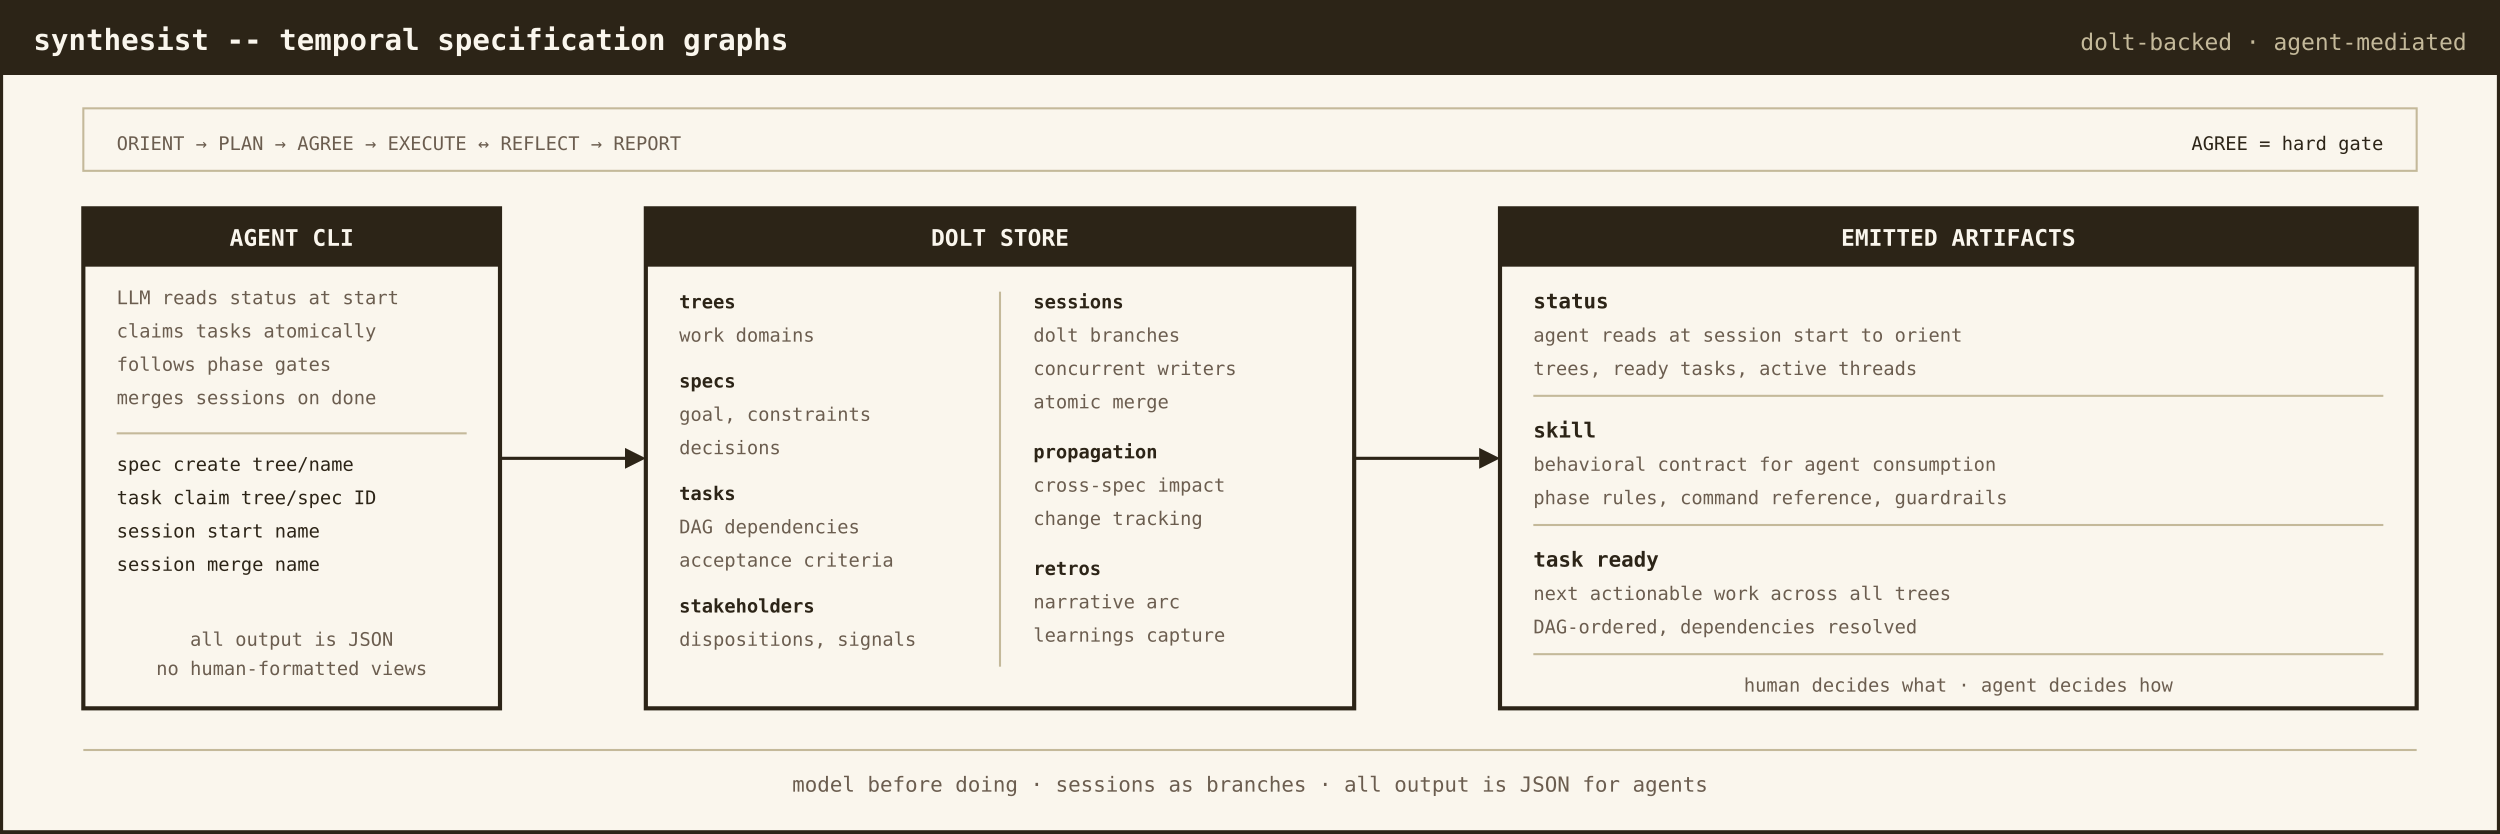
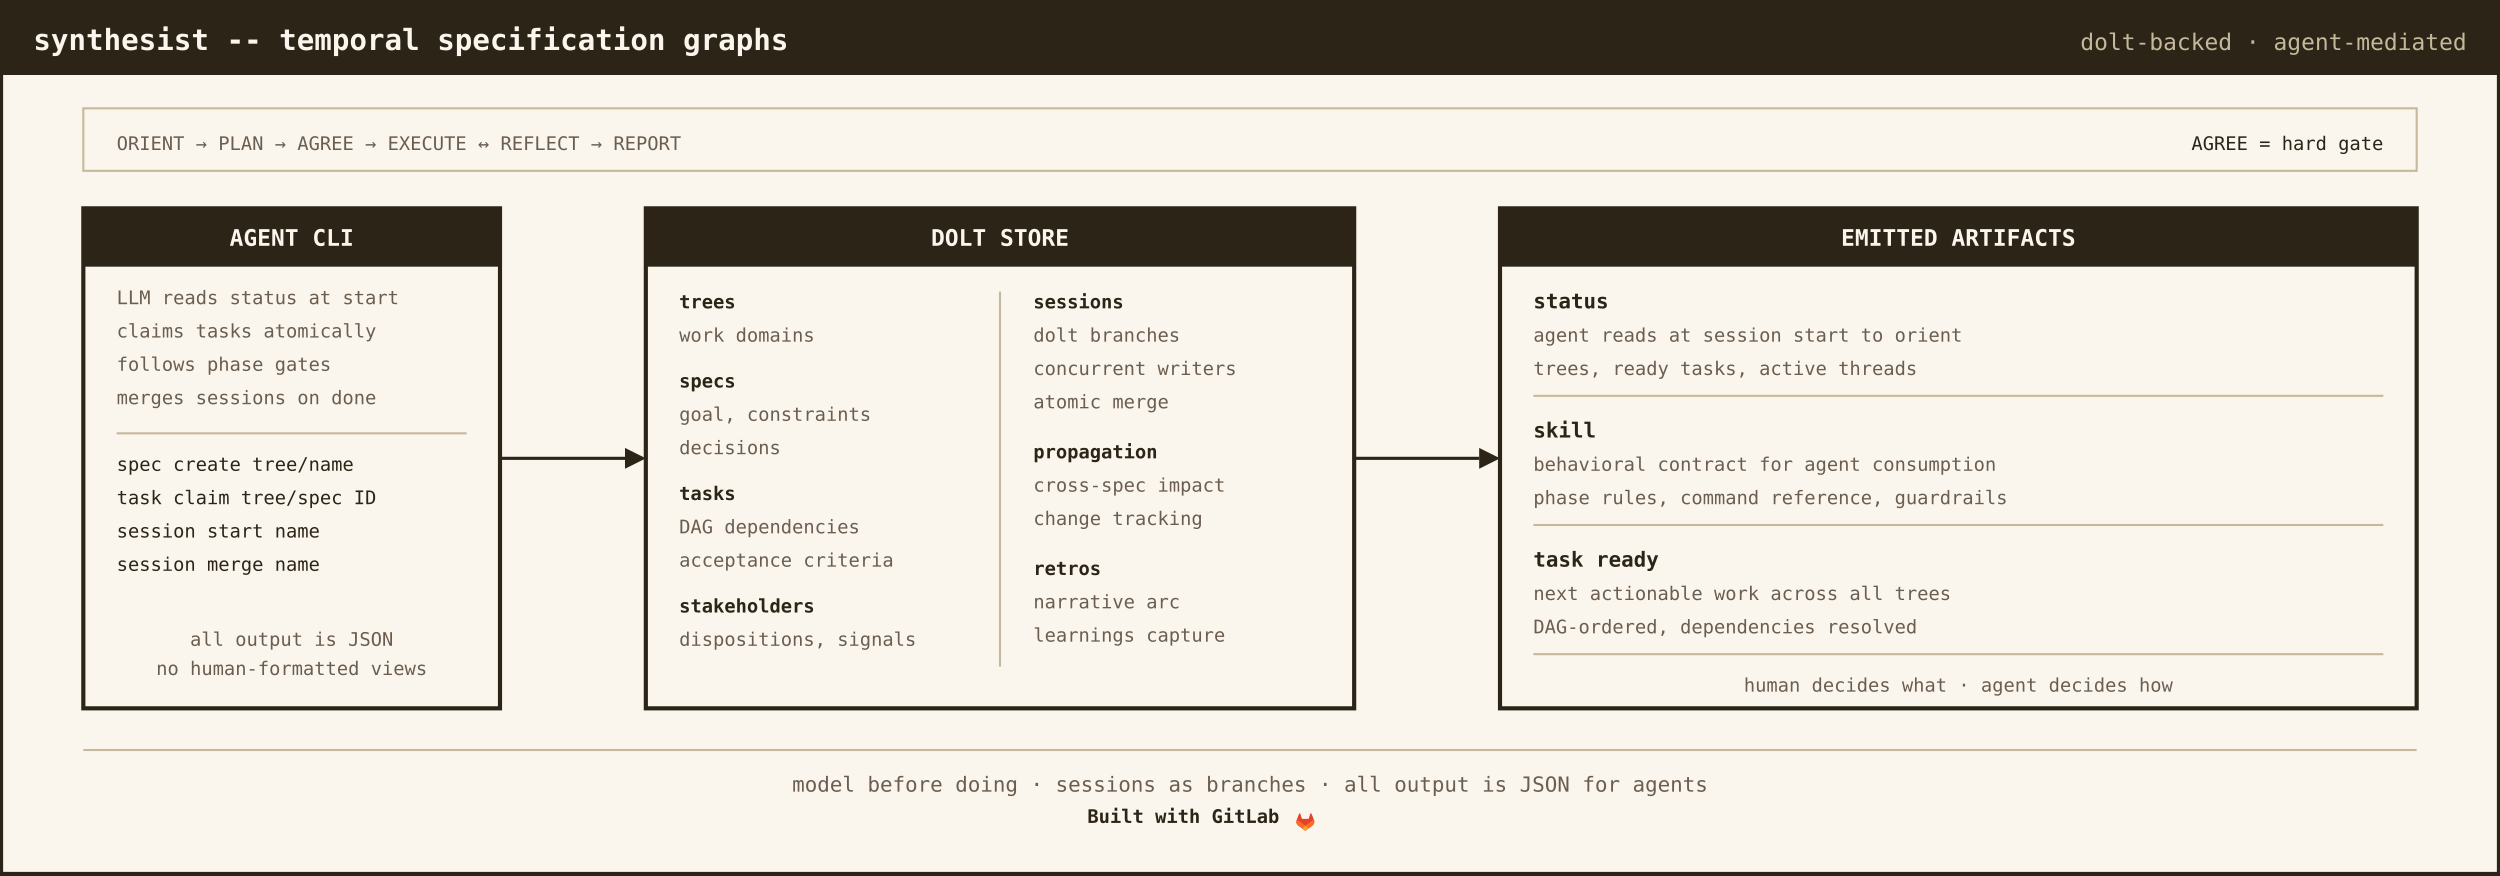
- <svg xmlns="http://www.w3.org/2000/svg" viewBox="0 0 1200 400">
-   <rect x="0" y="0" width="1200" height="400" fill="#faf6ed" stroke="#2c2417" stroke-width="3" />
+ <svg xmlns="http://www.w3.org/2000/svg" viewBox="0 0 1200 420">
+   <rect x="0" y="0" width="1200" height="420" fill="#faf6ed" stroke="#2c2417" stroke-width="3" />
  <rect x="0" y="0" width="1200" height="36" fill="#2c2417" />
  <text x="16" y="24" font-family="'IBM Plex Mono', monospace" font-size="14" fill="#faf6ed" font-weight="bold">synthesist -- temporal specification graphs</text>
  <text x="1184" y="24" font-family="'IBM Plex Mono', monospace" font-size="11" fill="#c4b99a" text-anchor="end">dolt-backed · agent-mediated</text>
  <rect x="40" y="52" width="1120" height="30" fill="none" stroke="#c4b99a" stroke-width="1" />
  <text x="56" y="72" font-family="'IBM Plex Mono', monospace" font-size="9" fill="#6b5d4f">ORIENT → PLAN → AGREE → EXECUTE ↔ REFLECT → REPORT</text>
  <text x="1144" y="72" font-family="'IBM Plex Mono', monospace" font-size="9" fill="#2c2417" text-anchor="end">AGREE = hard gate</text>
  <rect x="40" y="100" width="200" height="240" fill="none" stroke="#2c2417" stroke-width="2" />
  <rect x="40" y="100" width="200" height="28" fill="#2c2417" />
  <text x="140" y="118" font-family="'IBM Plex Mono', monospace" font-size="11" fill="#faf6ed" text-anchor="middle" font-weight="bold">AGENT CLI</text>
  <text x="56" y="146" font-family="'IBM Plex Mono', monospace" font-size="9" fill="#6b5d4f">LLM reads status at start</text>
  <text x="56" y="162" font-family="'IBM Plex Mono', monospace" font-size="9" fill="#6b5d4f">claims tasks atomically</text>
  <text x="56" y="178" font-family="'IBM Plex Mono', monospace" font-size="9" fill="#6b5d4f">follows phase gates</text>
  <text x="56" y="194" font-family="'IBM Plex Mono', monospace" font-size="9" fill="#6b5d4f">merges sessions on done</text>
  <line x1="56" y1="208" x2="224" y2="208" stroke="#c4b99a" stroke-width="1" />
  <text x="56" y="226" font-family="'IBM Plex Mono', monospace" font-size="9" fill="#2c2417">spec create tree/name</text>
  <text x="56" y="242" font-family="'IBM Plex Mono', monospace" font-size="9" fill="#2c2417">task claim tree/spec ID</text>
  <text x="56" y="258" font-family="'IBM Plex Mono', monospace" font-size="9" fill="#2c2417">session start name</text>
  <text x="56" y="274" font-family="'IBM Plex Mono', monospace" font-size="9" fill="#2c2417">session merge name</text>
  <text x="140" y="310" font-family="'IBM Plex Mono', monospace" font-size="9" fill="#6b5d4f" text-anchor="middle">all output is JSON</text>
  <text x="140" y="324" font-family="'IBM Plex Mono', monospace" font-size="9" fill="#6b5d4f" text-anchor="middle">no human-formatted views</text>
  <line x1="240" y1="220" x2="300" y2="220" stroke="#2c2417" stroke-width="1.5" />
  <polygon points="300,215 310,220 300,225" fill="#2c2417" />
  <rect x="310" y="100" width="340" height="240" fill="none" stroke="#2c2417" stroke-width="2" />
  <rect x="310" y="100" width="340" height="28" fill="#2c2417" />
  <text x="480" y="118" font-family="'IBM Plex Mono', monospace" font-size="11" fill="#faf6ed" text-anchor="middle" font-weight="bold">DOLT STORE</text>
  <text x="326" y="148" font-family="'IBM Plex Mono', monospace" font-size="9" fill="#2c2417" font-weight="bold">trees</text>
  <text x="326" y="164" font-family="'IBM Plex Mono', monospace" font-size="9" fill="#6b5d4f">  work domains</text>
  <text x="326" y="186" font-family="'IBM Plex Mono', monospace" font-size="9" fill="#2c2417" font-weight="bold">specs</text>
  <text x="326" y="202" font-family="'IBM Plex Mono', monospace" font-size="9" fill="#6b5d4f">  goal, constraints</text>
  <text x="326" y="218" font-family="'IBM Plex Mono', monospace" font-size="9" fill="#6b5d4f">  decisions</text>
  <text x="326" y="240" font-family="'IBM Plex Mono', monospace" font-size="9" fill="#2c2417" font-weight="bold">tasks</text>
  <text x="326" y="256" font-family="'IBM Plex Mono', monospace" font-size="9" fill="#6b5d4f">  DAG dependencies</text>
  <text x="326" y="272" font-family="'IBM Plex Mono', monospace" font-size="9" fill="#6b5d4f">  acceptance criteria</text>
  <text x="326" y="294" font-family="'IBM Plex Mono', monospace" font-size="9" fill="#2c2417" font-weight="bold">stakeholders</text>
  <text x="326" y="310" font-family="'IBM Plex Mono', monospace" font-size="9" fill="#6b5d4f">  dispositions, signals</text>
  <line x1="480" y1="140" x2="480" y2="320" stroke="#c4b99a" stroke-width="1" />
  <text x="496" y="148" font-family="'IBM Plex Mono', monospace" font-size="9" fill="#2c2417" font-weight="bold">sessions</text>
  <text x="496" y="164" font-family="'IBM Plex Mono', monospace" font-size="9" fill="#6b5d4f">  dolt branches</text>
  <text x="496" y="180" font-family="'IBM Plex Mono', monospace" font-size="9" fill="#6b5d4f">  concurrent writers</text>
  <text x="496" y="196" font-family="'IBM Plex Mono', monospace" font-size="9" fill="#6b5d4f">  atomic merge</text>
  <text x="496" y="220" font-family="'IBM Plex Mono', monospace" font-size="9" fill="#2c2417" font-weight="bold">propagation</text>
  <text x="496" y="236" font-family="'IBM Plex Mono', monospace" font-size="9" fill="#6b5d4f">  cross-spec impact</text>
  <text x="496" y="252" font-family="'IBM Plex Mono', monospace" font-size="9" fill="#6b5d4f">  change tracking</text>
  <text x="496" y="276" font-family="'IBM Plex Mono', monospace" font-size="9" fill="#2c2417" font-weight="bold">retros</text>
  <text x="496" y="292" font-family="'IBM Plex Mono', monospace" font-size="9" fill="#6b5d4f">  narrative arc</text>
  <text x="496" y="308" font-family="'IBM Plex Mono', monospace" font-size="9" fill="#6b5d4f">  learnings capture</text>
  <line x1="650" y1="220" x2="710" y2="220" stroke="#2c2417" stroke-width="1.5" />
  <polygon points="710,215 720,220 710,225" fill="#2c2417" />
  <rect x="720" y="100" width="440" height="240" fill="none" stroke="#2c2417" stroke-width="2" />
  <rect x="720" y="100" width="440" height="28" fill="#2c2417" />
  <text x="940" y="118" font-family="'IBM Plex Mono', monospace" font-size="11" fill="#faf6ed" text-anchor="middle" font-weight="bold">EMITTED ARTIFACTS</text>
  <text x="736" y="148" font-family="'IBM Plex Mono', monospace" font-size="10" fill="#2c2417" font-weight="bold">status</text>
  <text x="736" y="164" font-family="'IBM Plex Mono', monospace" font-size="9" fill="#6b5d4f">agent reads at session start to orient</text>
  <text x="736" y="180" font-family="'IBM Plex Mono', monospace" font-size="9" fill="#6b5d4f">trees, ready tasks, active threads</text>
  <line x1="736" y1="190" x2="1144" y2="190" stroke="#c4b99a" stroke-width="1" />
  <text x="736" y="210" font-family="'IBM Plex Mono', monospace" font-size="10" fill="#2c2417" font-weight="bold">skill</text>
  <text x="736" y="226" font-family="'IBM Plex Mono', monospace" font-size="9" fill="#6b5d4f">behavioral contract for agent consumption</text>
  <text x="736" y="242" font-family="'IBM Plex Mono', monospace" font-size="9" fill="#6b5d4f">phase rules, command reference, guardrails</text>
  <line x1="736" y1="252" x2="1144" y2="252" stroke="#c4b99a" stroke-width="1" />
  <text x="736" y="272" font-family="'IBM Plex Mono', monospace" font-size="10" fill="#2c2417" font-weight="bold">task ready</text>
  <text x="736" y="288" font-family="'IBM Plex Mono', monospace" font-size="9" fill="#6b5d4f">next actionable work across all trees</text>
  <text x="736" y="304" font-family="'IBM Plex Mono', monospace" font-size="9" fill="#6b5d4f">DAG-ordered, dependencies resolved</text>
  <line x1="736" y1="314" x2="1144" y2="314" stroke="#c4b99a" stroke-width="1" />
  <text x="940" y="332" font-family="'IBM Plex Mono', monospace" font-size="9" fill="#6b5d4f" text-anchor="middle">human decides what · agent decides how</text>
  <line x1="40" y1="360" x2="1160" y2="360" stroke="#c4b99a" stroke-width="1" />
  <text x="600" y="380" font-family="'IBM Plex Mono', monospace" font-size="10" fill="#6b5d4f" text-anchor="middle">model before doing · sessions as branches · all output is JSON for agents</text>
+   <text x="568" y="395" text-anchor="middle" fill="#2c2417" font-family="'IBM Plex Mono', monospace" font-size="9" font-weight="600">Built with GitLab</text>
+   <g transform="translate(618, 386) scale(0.045)">
+     <path d="M282.83,170.73l-.27-.69-26.14-68.22a6.81,6.81,0,0,0-2.69-3.24,7,7,0,0,0-8,.43,7,7,0,0,0-2.32,3.52l-17.65,54H154.29l-17.65-54A6.86,6.86,0,0,0,134.32,99a7,7,0,0,0-8-.43,6.87,6.87,0,0,0-2.69,3.24L97.44,170l-.26.69a48.54,48.54,0,0,0,16.1,56.1l.09.07.24.17,39.82,29.82,19.7,14.91,12,9.06a8.07,8.07,0,0,0,9.76,0l12-9.06,19.7-14.91,40.06-30,.1-.08A48.56,48.56,0,0,0,282.83,170.73Z" fill="#E24329" />
+     <path d="M282.83,170.73l-.27-.69a88.3,88.3,0,0,0-35.15,15.8L190,229.25c19.55,14.79,36.57,27.64,36.57,27.64l40.06-30,.1-.08A48.56,48.56,0,0,0,282.83,170.73Z" fill="#FC6D26" />
+     <path d="M153.43,256.89l19.7,14.91,12,9.06a8.07,8.07,0,0,0,9.76,0l12-9.06,19.7-14.91S209.55,244,190,229.25C170.45,244,153.43,256.89,153.43,256.89Z" fill="#FCA326" />
+     <path d="M132.58,185.84A88.19,88.19,0,0,0,97.44,170l-.26.69a48.54,48.54,0,0,0,16.1,56.1l.09.07.24.17,39.82,29.82s17-12.85,36.57-27.64Z" fill="#FC6D26" />
+   </g>
</svg>
